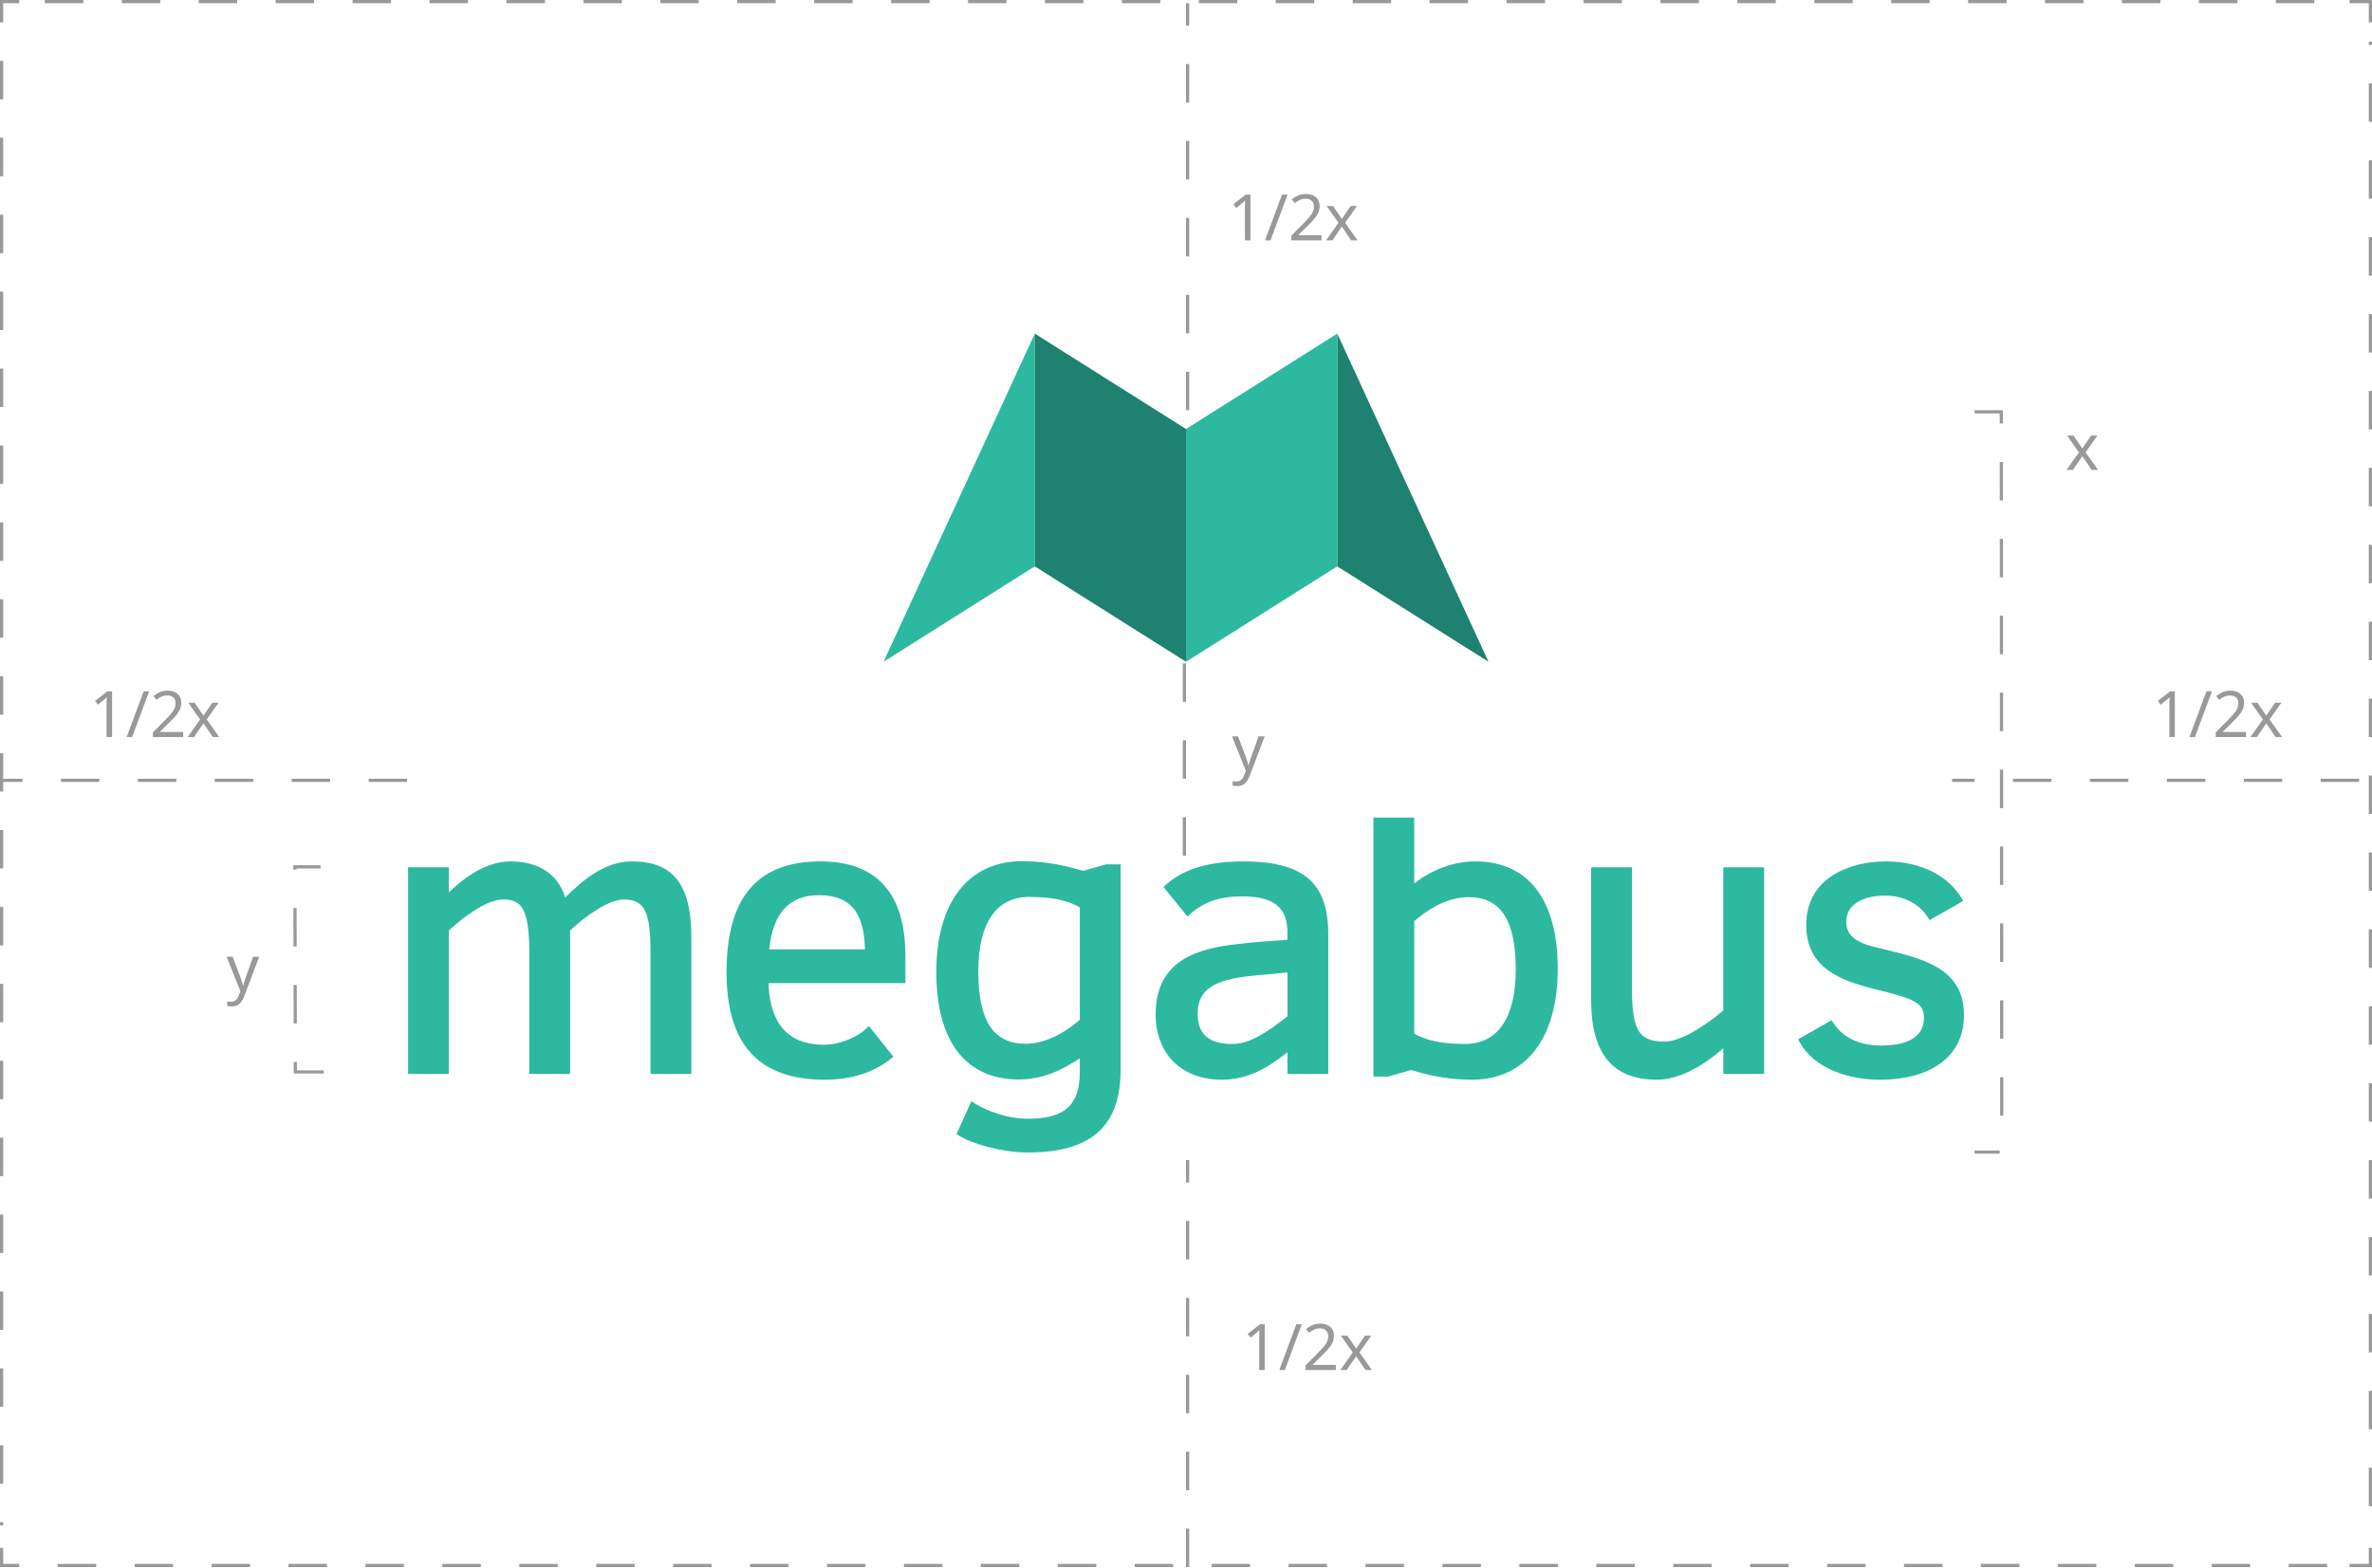
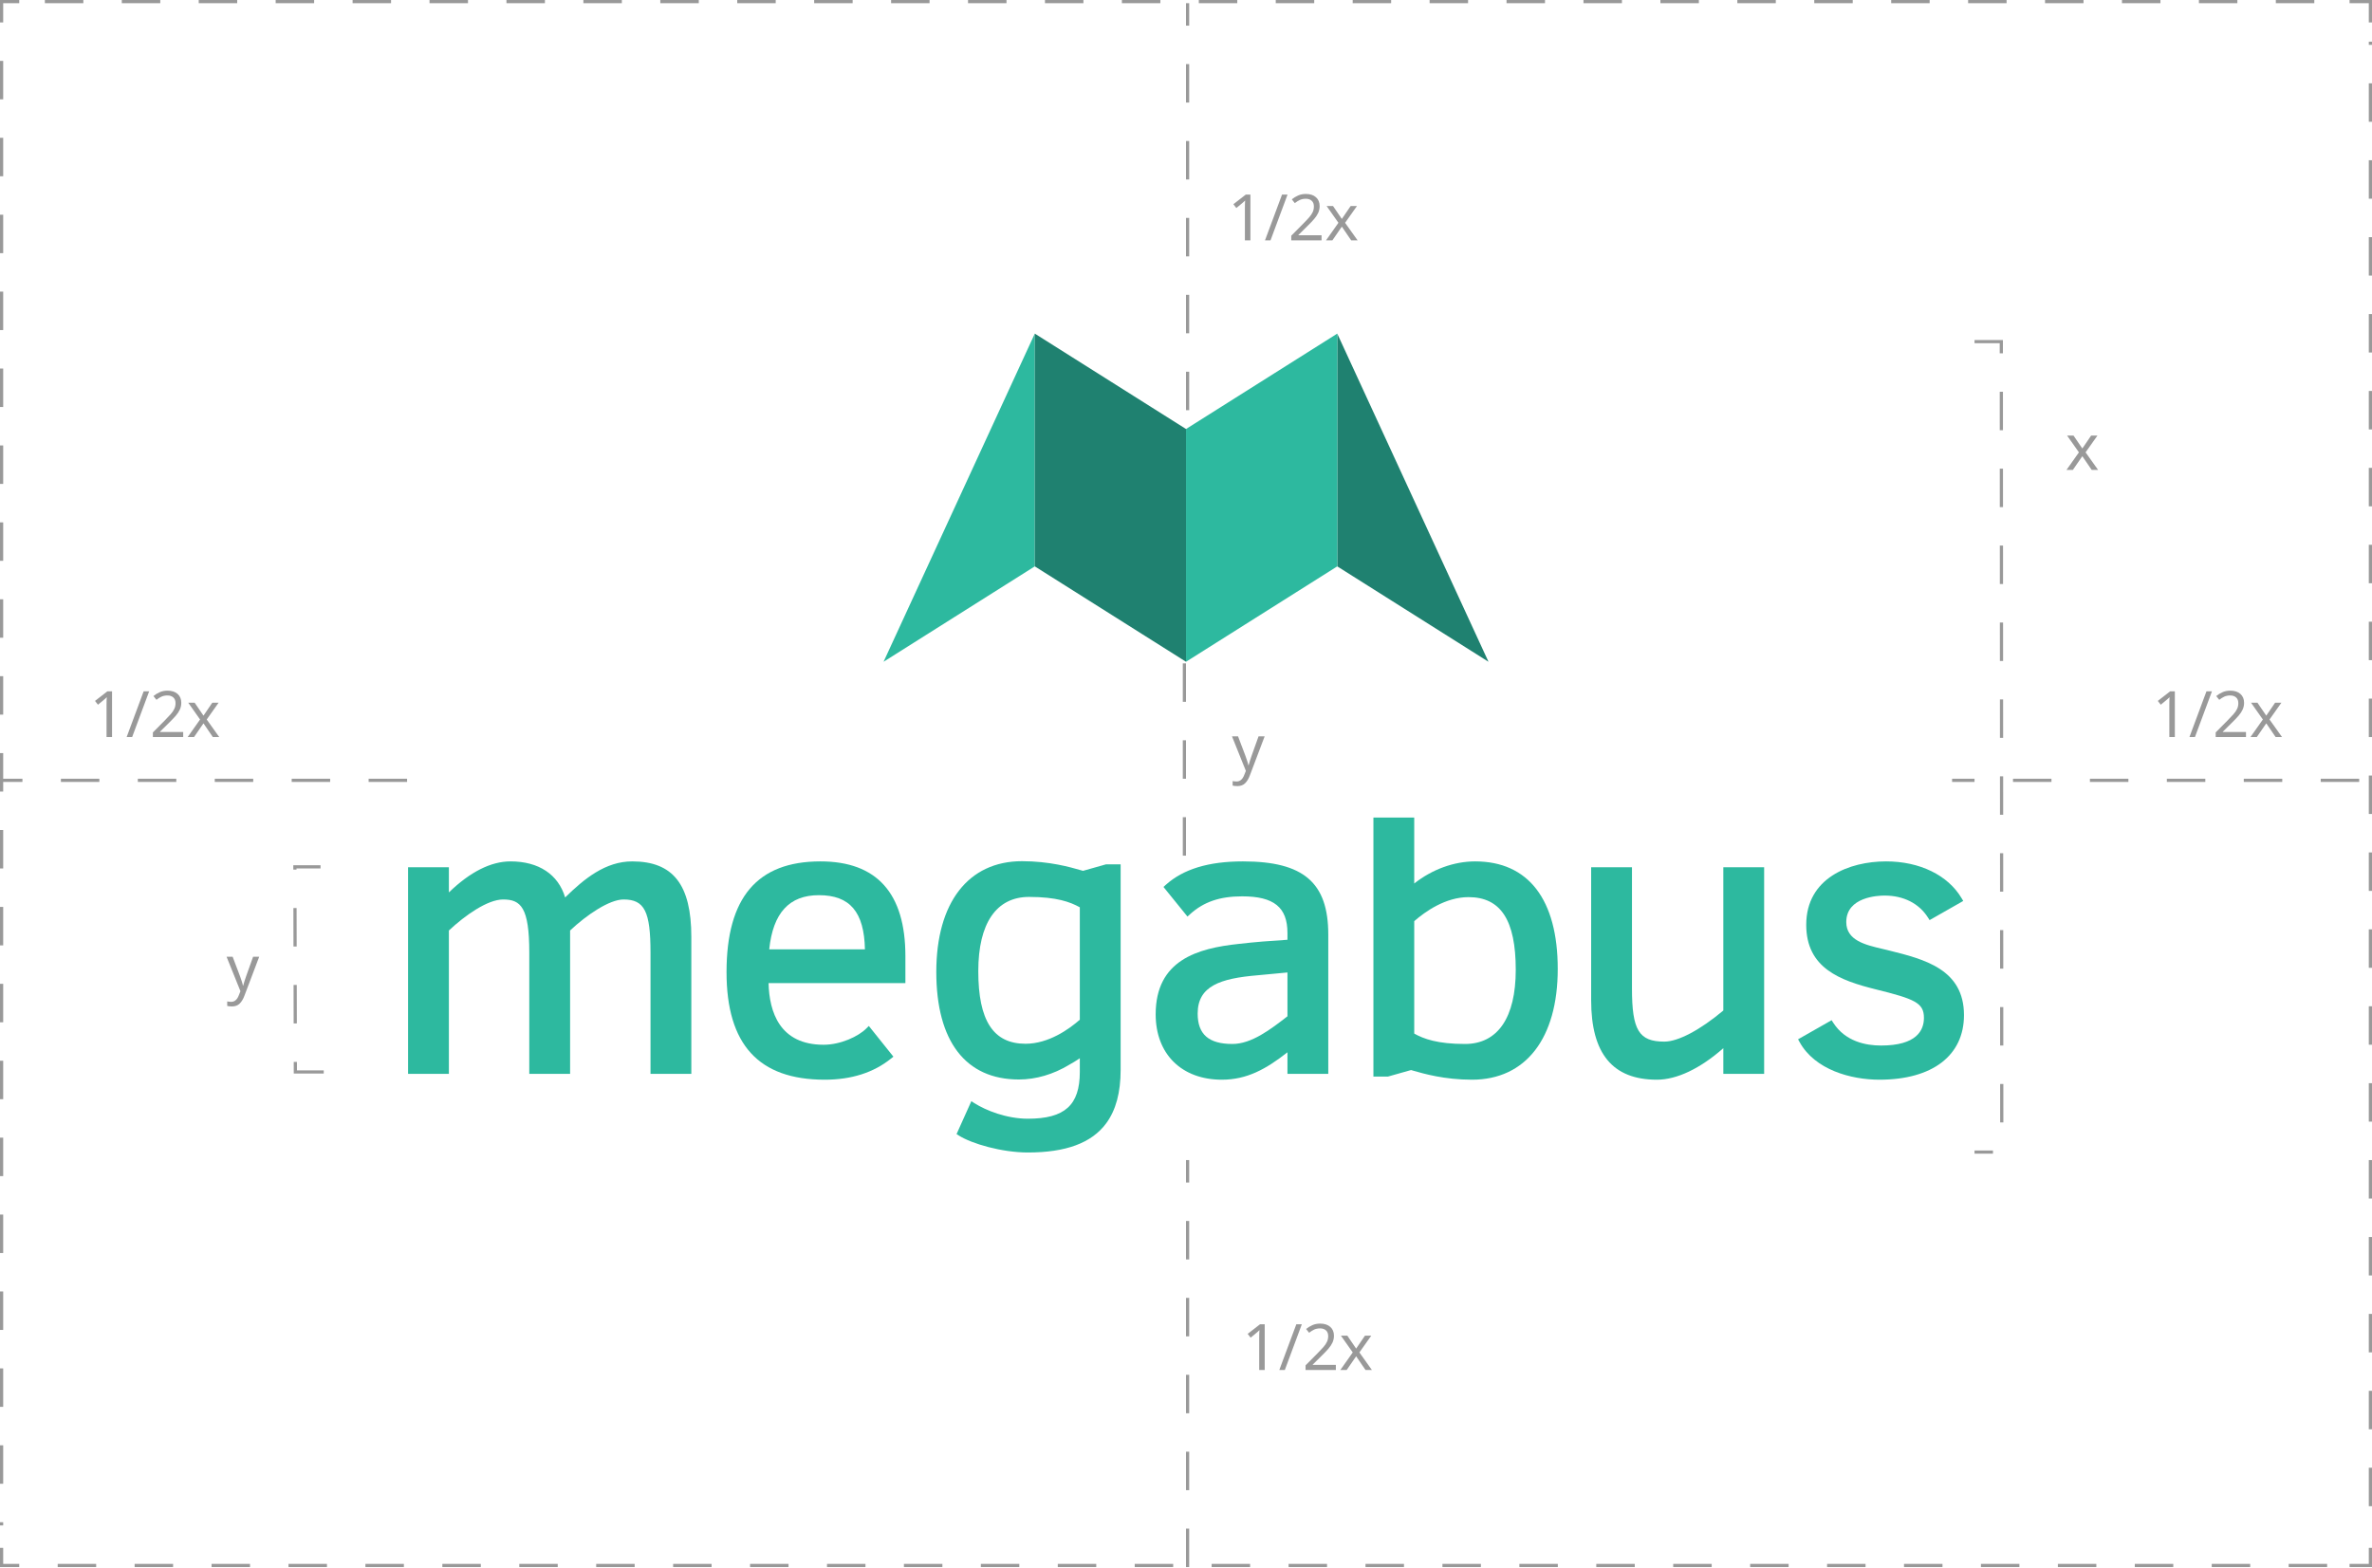
<svg xmlns="http://www.w3.org/2000/svg" version="1.1" id="Layer_1" x="0px" y="0px" width="740px" height="489px" viewBox="0 0 740 489" enable-background="new 0 0 740 489" xml:space="preserve">
  <polygon fill="#2DB99F" points="322.826,104.103 322.826,176.733 275.647,206.5 " />
  <polygon fill="#1F8170" points="417.186,104.103 417.186,176.733 464.366,206.5 " />
  <polygon fill="#2DB99F" points="370.006,133.87 370.006,206.5 417.186,176.734 417.186,104.103 " />
  <polygon fill="#1F8170" points="322.827,104.103 322.827,176.734 370.006,206.5 370.006,133.87 " />
  <path fill="#2DB99F" d="M197.231,268.795c-8.349,0-14.938,5.387-20.922,11.249c-2.143-7.177-8.248-11.249-17.018-11.249  c-6.133,0-12.601,3.254-19.251,9.68v-7.85h-12.735v64.461h12.735v-44.73c5.054-4.734,12.059-9.679,16.933-9.679  c5.521,0,8.149,2.479,8.149,16.567v37.842h12.736v-44.732c5.17-4.864,12.245-9.677,16.689-9.677c6.511,0,8.394,3.716,8.394,16.567  v37.842h12.735v-42.722C215.676,276.064,209.988,268.795,197.231,268.795z" />
  <path fill="#2DB99F" d="M255.963,268.795c-19.718,0-29.303,11.301-29.303,34.549c0,22.591,10.024,33.572,30.645,33.572  c8.29,0,15.232-2.209,20.635-6.565l0.775-0.625l-7.664-9.58l-0.79,0.79c-2.46,2.46-7.966,5.075-13.322,5.075  c-13.687,0-16.948-10.225-17.165-19.228h42.686v-8.441C282.459,278.736,273.545,268.795,255.963,268.795z M255.475,279.335  c9.667,0,14.125,5.227,14.361,16.909h-29.857C241.151,284.868,246.228,279.335,255.475,279.335z" />
  <path fill="#2DB99F" d="M387.768,268.795c-10.729,0-18.61,2.398-24.092,7.333l-0.706,0.635l7.484,9.245l0.783-0.71  c4.272-3.871,9.294-5.598,16.286-5.598c9.902,0,14.128,3.422,14.128,11.443v2.11c-5.396,0.337-10.113,0.695-15.209,1.288  c-12.809,1.36-25.903,5.034-25.903,21.977c0,12.391,8.102,20.397,20.641,20.397c7.748,0,13.719-3.236,20.472-8.552v6.722h12.735  v-43.454C414.387,275.411,406.675,268.795,387.768,268.795z M397.655,303.831c1.4-0.14,2.701-0.269,3.997-0.379v13.676  c-5.263,4.092-11.203,8.639-17.178,8.639c-7.391,0-10.833-3.017-10.833-9.492c0-8.62,7.118-10.957,18.604-11.935  C394.276,304.166,396.032,303.992,397.655,303.831z" />
  <path fill="#2DB99F" d="M537.63,315.323c-7.243,6.088-14.1,9.711-18.396,9.711c-7.931,0-10.102-3.562-10.102-16.567v-37.842h-12.735  v41.502c0,16.681,6.712,24.789,20.519,24.789c6.211,0,13.506-3.476,20.715-9.833v8.003h12.735v-64.461H537.63V315.323z" />
  <path fill="#2DB99F" d="M589.369,296.605l-0.847-0.211c-0.441-0.107-0.897-0.215-1.363-0.324  c-5.236-1.229-11.172-2.624-11.172-8.342c0-7.873,9.939-8.271,11.932-8.271c5.936,0,10.748,2.435,13.551,6.854l0.511,0.806  l10.497-5.978l-0.521-0.876c-4.264-7.182-13.067-11.469-23.55-11.469c-11.491,0-24.911,5.183-24.911,19.787  c0,13.583,10.68,17.39,21.621,20.124c12.237,3.029,15.099,4.214,15.099,8.911c0,3.94-2.324,8.637-13.395,8.637  c-4.708,0-11.113-1.232-14.896-7.105l-0.513-0.796l-10.465,5.959l0.478,0.864c4.779,8.656,16.001,11.74,24.908,11.74  c16.516,0,26.375-7.534,26.375-20.153C612.708,302.421,600.308,299.332,589.369,296.605z" />
  <path fill="#2DB99F" d="M460.21,268.795c-6.613,0-13.43,2.493-19.008,6.899v-20.579h-12.735v80.824h4.538l7.202-2.034  c0.232,0.065,0.49,0.14,0.772,0.222c3.136,0.905,9.661,2.789,18.254,2.789c16.744,0,26.741-12.915,26.741-34.549  C485.975,280.718,476.825,268.795,460.21,268.795z M441.203,287.445c3.347-2.934,9.717-7.501,16.934-7.501  c10.055,0,14.737,7.202,14.737,22.667c0,14.932-5.624,23.155-15.835,23.155c-8.603,0-12.883-1.594-15.836-3.24V287.445z" />
  <path fill="#2DB99F" d="M345.069,269.707l-7.202,2.034c-0.232-0.065-0.49-0.14-0.772-0.222c-3.136-0.905-9.661-2.789-18.254-2.789  c-16.744,0-26.741,12.915-26.741,34.549c0,21.649,9.15,33.572,25.765,33.572c5.323,0,10.776-1.618,15.61-4.545  c1.135-0.623,2.267-1.302,3.398-2.088v4.257c0,10.381-4.694,14.615-16.201,14.615c-6.681,0-13.152-2.609-16.665-4.845l-0.975-0.62  l-4.611,10.262l0.732,0.464c4.008,2.539,13.375,5.279,21.519,5.279c11.841,0,19.883-2.949,24.427-9.1  c3.032-4.104,4.509-9.63,4.509-16.665V328.5v-58.793H345.069z M336.872,318.201c-3.347,2.934-9.717,7.501-16.934,7.501  c-10.055,0-14.737-7.202-14.737-22.667c0-14.932,5.624-23.155,15.835-23.155c8.603,0,12.883,1.594,15.836,3.24V318.201z" />
-   <polyline fill="none" stroke="#999999" stroke-miterlimit="10" stroke-dasharray="12" points="616,128.5 624.356,128.5 624.5,359.5   616,359.5 " />
+   <polyline fill="none" stroke="#999999" stroke-miterlimit="10" stroke-dasharray="12" points="616,106.603 624.356,106.603   624.5,359.5 616,359.5 " />
  <text transform="matrix(1 0 0 1 644.333 146.6362)" fill="#999999" font-family="'Lato-Regular'" font-size="20">x</text>
  <g>
    <g>
      <polyline fill="none" stroke="#999999" stroke-miterlimit="10" points="739.5,7 739.5,0.5 733,0.5   " />
      <line fill="none" stroke="#999999" stroke-miterlimit="10" stroke-dasharray="12,12" x1="722" y1="0.5" x2="12" y2="0.5" />
      <polyline fill="none" stroke="#999999" stroke-miterlimit="10" points="6,0.5 0.5,0.5 0.5,7   " />
      <line fill="none" stroke="#999999" stroke-miterlimit="10" stroke-dasharray="12,12" x1="0.5" y1="19" x2="0.5" y2="476" />
      <polyline fill="none" stroke="#999999" stroke-miterlimit="10" points="0.5,483 0.5,488.5 6,488.5   " />
      <line fill="none" stroke="#999999" stroke-miterlimit="10" stroke-dasharray="12,12" x1="18" y1="488.5" x2="728" y2="488.5" />
      <polyline fill="none" stroke="#999999" stroke-miterlimit="10" points="733,488.5 739.5,488.5 739.5,483   " />
      <line fill="none" stroke="#999999" stroke-miterlimit="10" stroke-dasharray="12,12" x1="739.5" y1="470" x2="739.5" y2="13" />
    </g>
  </g>
  <line fill="none" stroke="#999999" stroke-miterlimit="10" stroke-dasharray="12" x1="370.5" y1="128" x2="370.5" y2="1" />
  <line fill="none" stroke="#999999" stroke-miterlimit="10" stroke-dasharray="12" x1="127" y1="243.5" x2="0" y2="243.5" />
  <line fill="none" stroke="#999999" stroke-miterlimit="10" stroke-dasharray="12" x1="736" y1="243.5" x2="609" y2="243.5" />
  <line fill="none" stroke="#999999" stroke-miterlimit="10" stroke-dasharray="12" x1="370.5" y1="489" x2="370.5" y2="362" />
  <g>
    <text transform="matrix(1 0 0 1 383 75.0073)" fill="#999999" font-family="'Lato-Regular'" font-size="20">1/2x</text>
    <text transform="matrix(1 0 0 1 387.4634 427.5073)" fill="#999999" font-family="'Lato-Regular'" font-size="20">1/2x</text>
  </g>
  <g>
    <text transform="matrix(1 0 0 1 671.3987 230)" fill="#999999" font-family="'Lato-Regular'" font-size="20">1/2x</text>
    <text transform="matrix(1 0 0 1 27.8621 230)" fill="#999999" font-family="'Lato-Regular'" font-size="20">1/2x</text>
  </g>
  <polyline fill="none" stroke="#999999" stroke-miterlimit="10" stroke-dasharray="12" points="101,334.5 92.144,334.5 92,270.5   100,270.5 " />
  <g>
    <text transform="matrix(1 0 0 1 70.6665 309.2578)" fill="#999999" font-family="'Lato-Regular'" font-size="20">y</text>
  </g>
  <line fill="none" stroke="#999999" stroke-miterlimit="10" stroke-dasharray="12" x1="369.5" y1="207" x2="369.5" y2="269" />
  <g>
    <text transform="matrix(1 0 0 1 384.333 240.5005)" fill="#999999" font-family="'Lato-Regular'" font-size="20">y</text>
  </g>
</svg>
